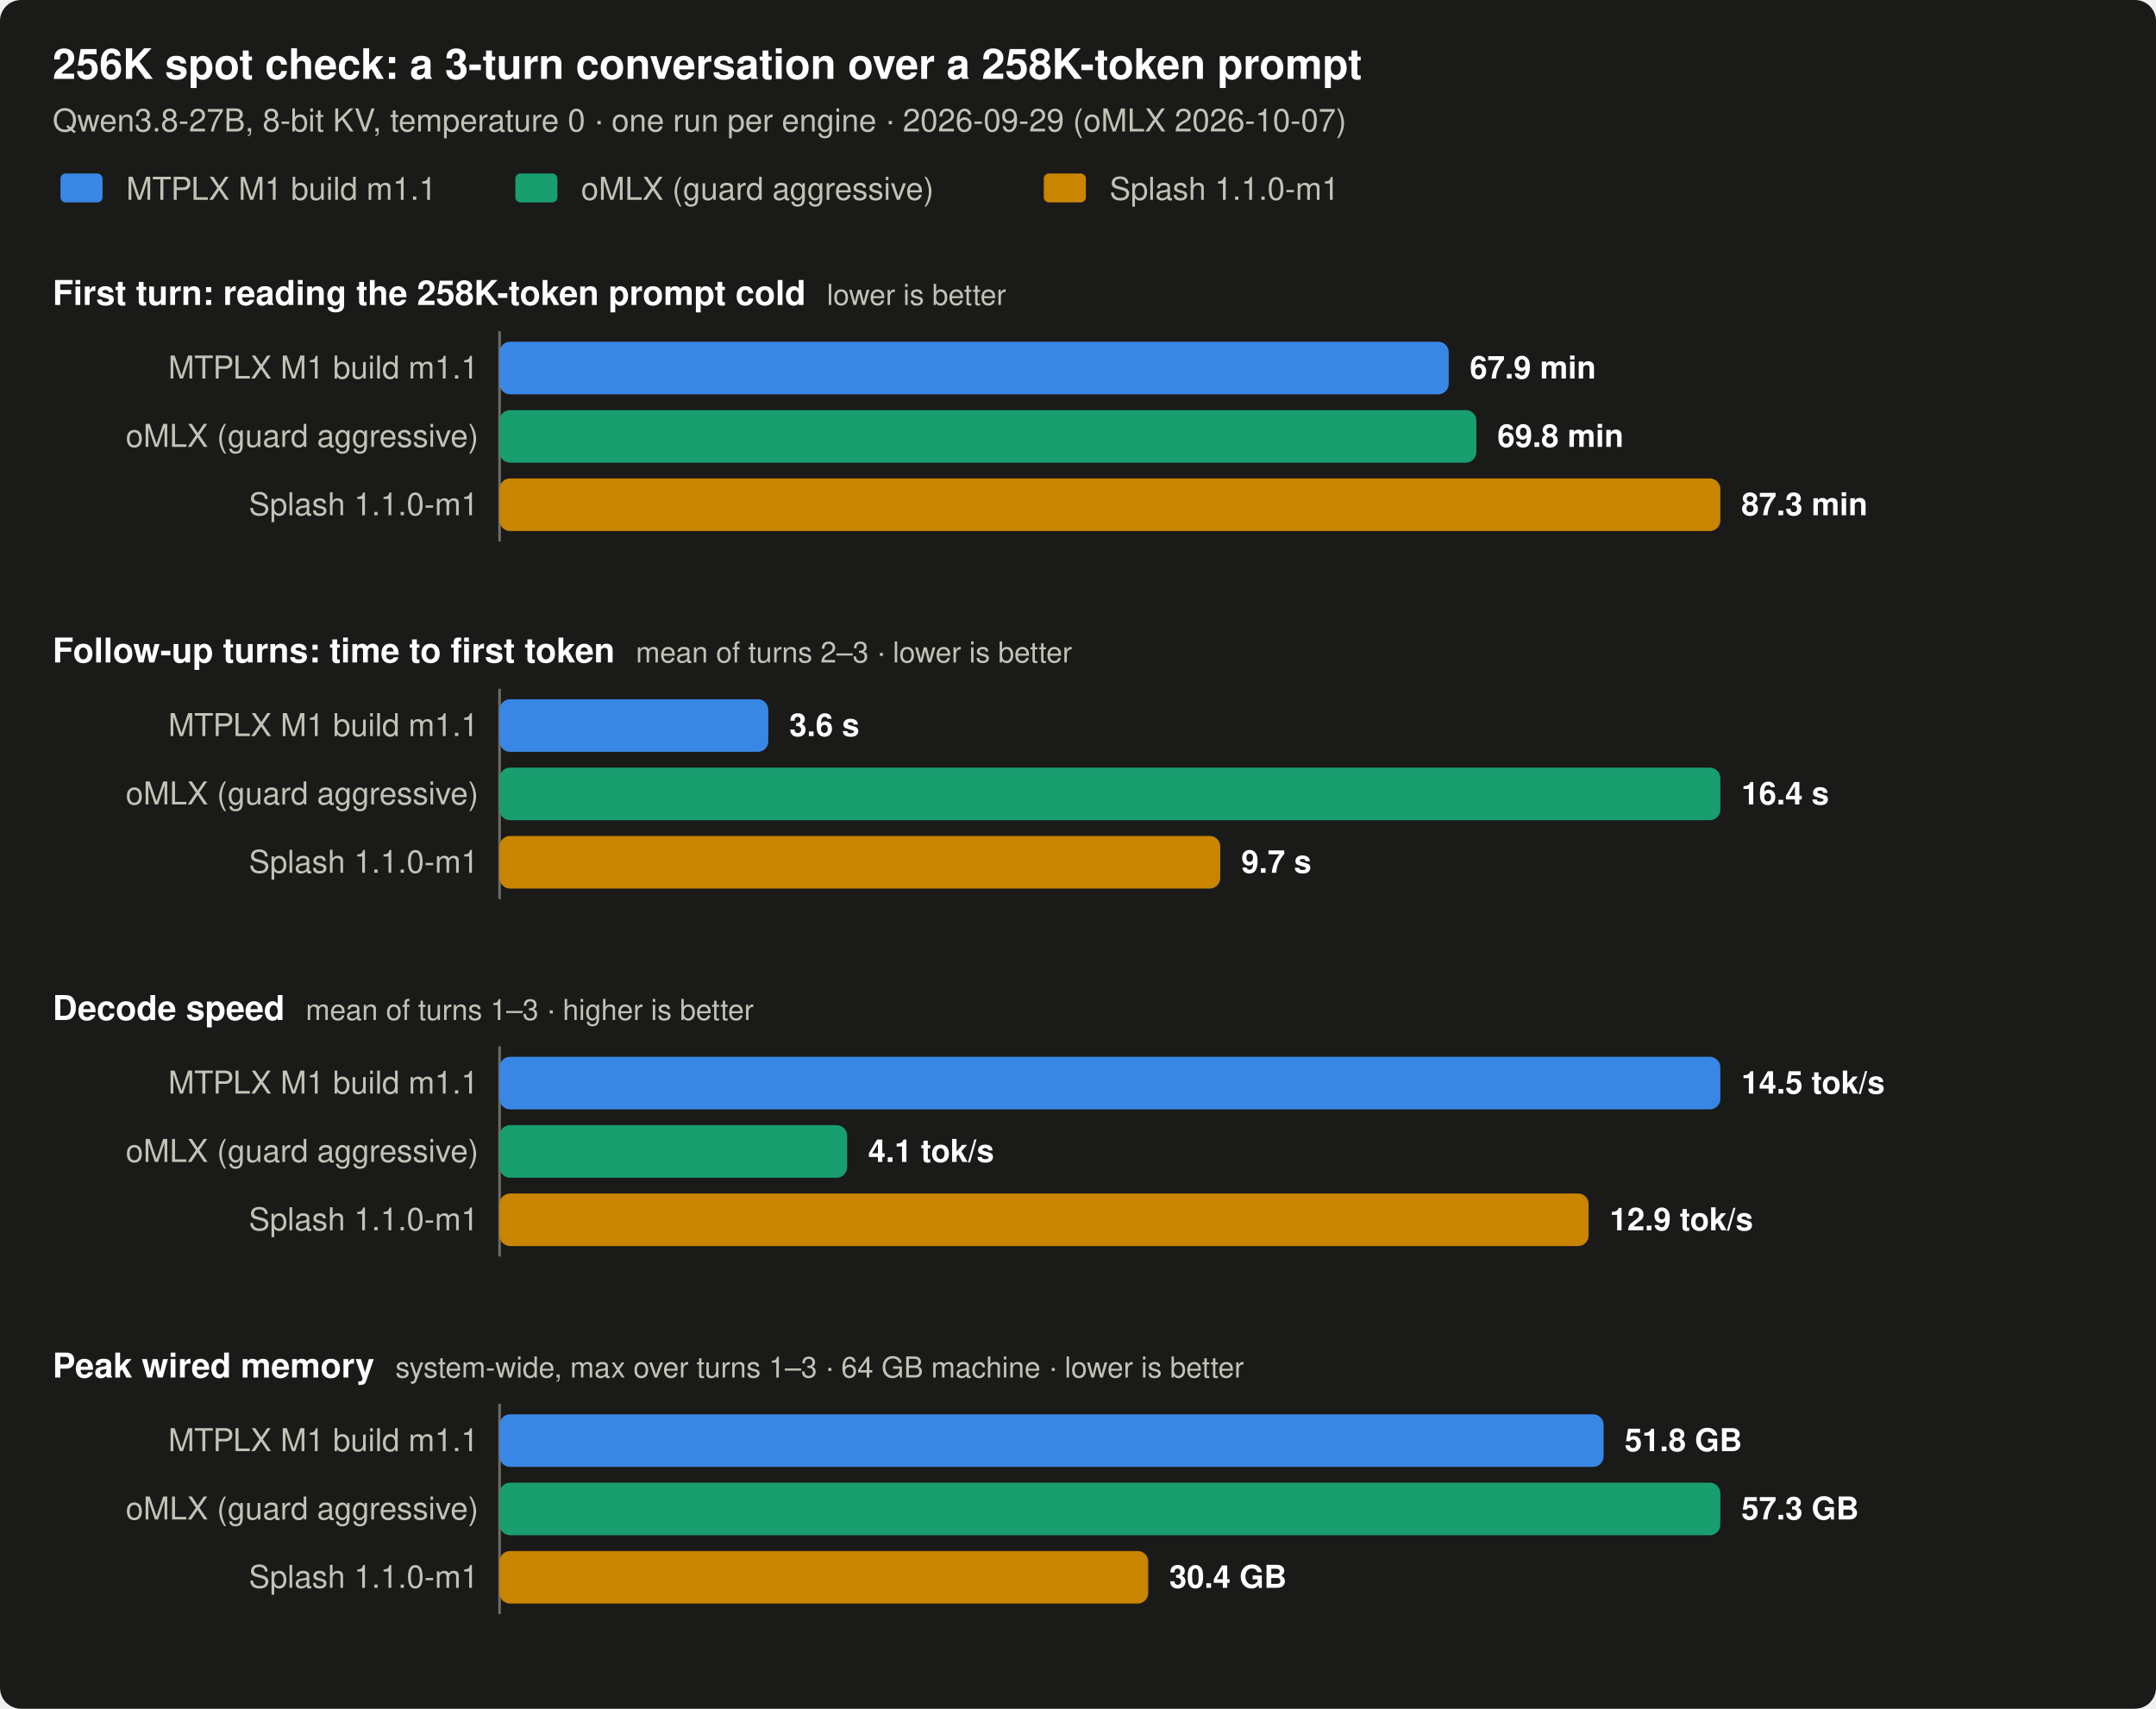
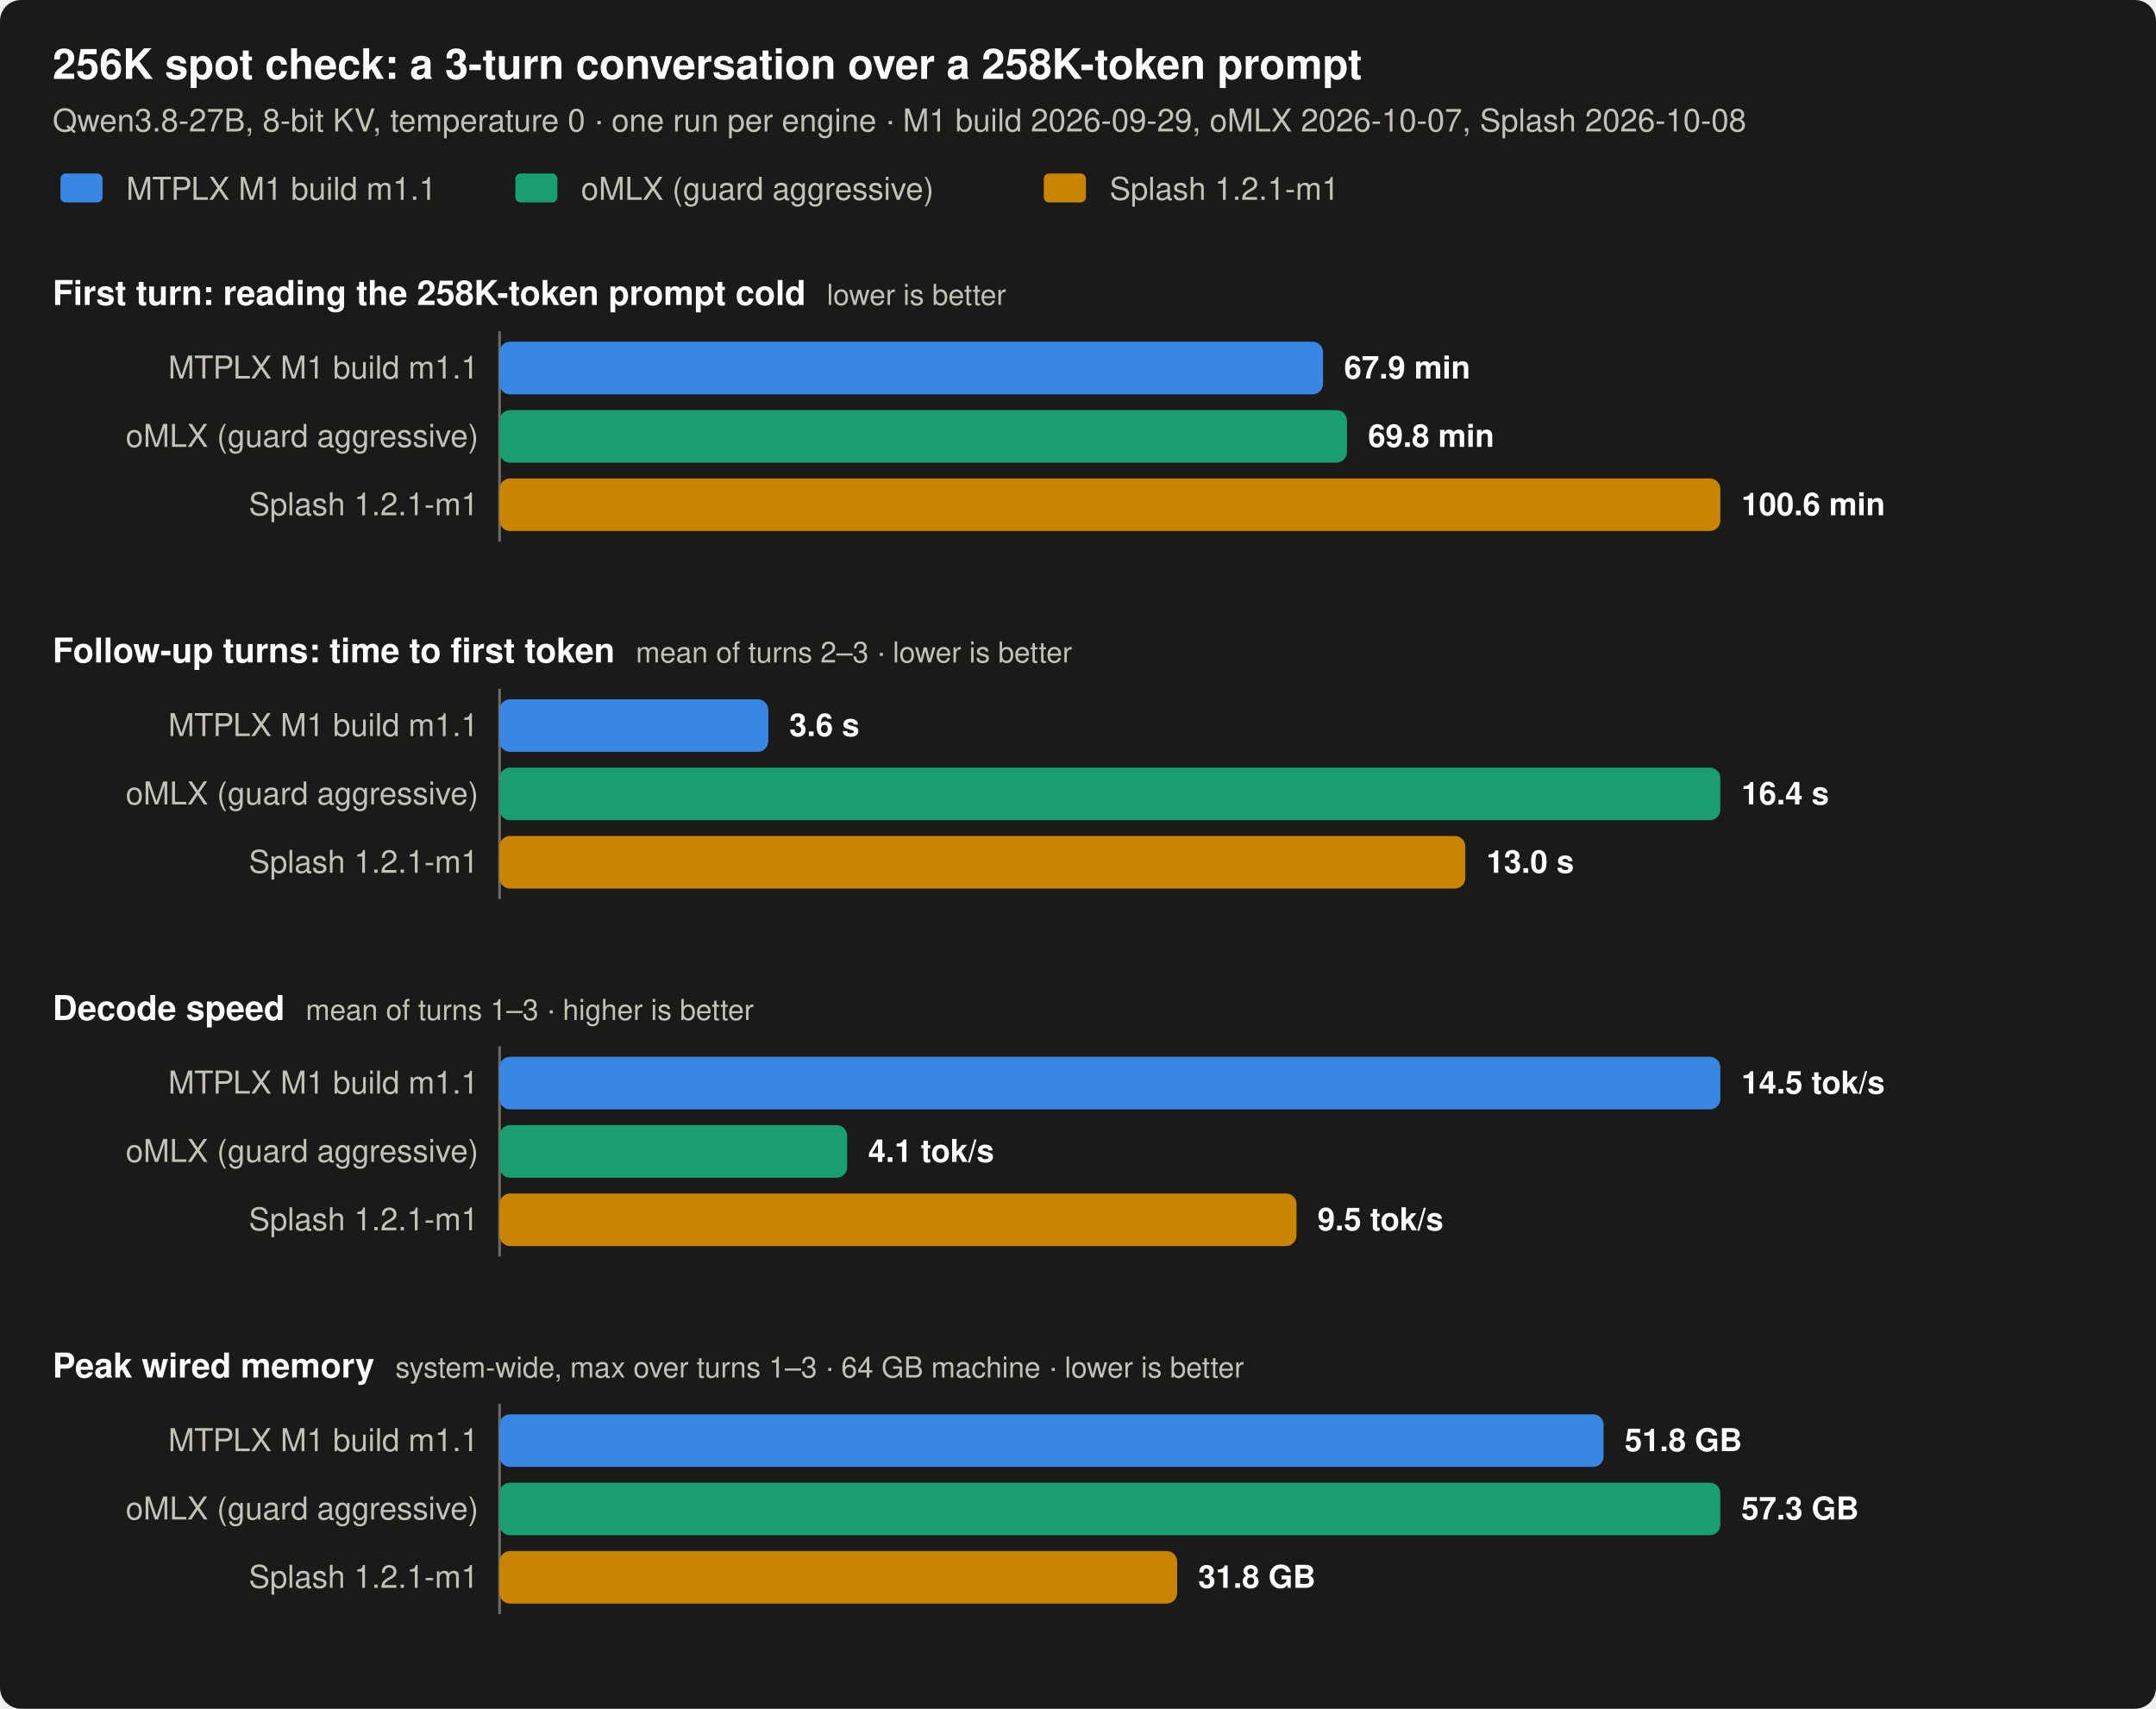
<svg xmlns="http://www.w3.org/2000/svg" viewBox="0 0 820 650" width="820" height="650" role="img" aria-label="256K spot check: a 3-turn conversation over a 258K-token prompt" font-family="-apple-system,BlinkMacSystemFont,Segoe UI,Helvetica,Arial,sans-serif">
  <rect width="820" height="650" rx="8" fill="#1a1a19" />
  <text x="20" y="30" fill="#ffffff" font-size="16" font-weight="600">256K spot check: a 3-turn conversation over a 258K-token prompt</text>
-   <text x="20" y="50" fill="#c3c2b7" font-size="12">Qwen3.8-27B, 8-bit KV, temperature 0 · one run per engine · 2026-09-29 (oMLX 2026-10-07)</text>
+   <text x="20" y="50" fill="#c3c2b7" font-size="12">Qwen3.8-27B, 8-bit KV, temperature 0 · one run per engine · M1 build 2026-09-29, oMLX 2026-10-07, Splash 2026-10-08</text>
  <rect x="23" y="66" width="16" height="11" rx="2" fill="#3987e5" />
  <text x="48" y="76" fill="#c3c2b7" font-size="12">MTPLX M1 build m1.1</text>
  <rect x="196" y="66" width="16" height="11" rx="2" fill="#199e70" />
  <text x="221" y="76" fill="#c3c2b7" font-size="12">oMLX (guard aggressive)</text>
  <rect x="397" y="66" width="16" height="11" rx="2" fill="#c98500" />
-   <text x="422" y="76" fill="#c3c2b7" font-size="12">Splash 1.1.0-m1</text>
+   <text x="422" y="76" fill="#c3c2b7" font-size="12">Splash 1.2.1-m1</text>
  <text x="20" y="116" fill="#ffffff" font-size="13" font-weight="600">First turn: reading the 258K-token prompt cold<tspan fill="#c3c2b7" font-size="11" font-weight="400" dx="8">lower is better</tspan>
  </text>
  <line x1="190" x2="190" y1="126" y2="206" stroke="#6d6c66" />
  <text x="182" y="144" fill="#c3c2b7" font-size="12" text-anchor="end">MTPLX M1 build m1.1</text>
-   <rect x="190" y="130" width="361.0" height="20" rx="4" fill="#3987e5" />
-   <text x="559.0" y="144" fill="#ffffff" font-size="12" font-weight="600">67.9 min</text>
+   <rect x="190" y="130" width="313.2" height="20" rx="4" fill="#3987e5" />
+   <text x="511.2" y="144" fill="#ffffff" font-size="12" font-weight="600">67.9 min</text>
  <text x="182" y="170" fill="#c3c2b7" font-size="12" text-anchor="end">oMLX (guard aggressive)</text>
-   <rect x="190" y="156" width="371.5" height="20" rx="4" fill="#199e70" />
-   <text x="569.5" y="170" fill="#ffffff" font-size="12" font-weight="600">69.8 min</text>
-   <text x="182" y="196" fill="#c3c2b7" font-size="12" text-anchor="end">Splash 1.1.0-m1</text>
+   <rect x="190" y="156" width="322.3" height="20" rx="4" fill="#199e70" />
+   <text x="520.3" y="170" fill="#ffffff" font-size="12" font-weight="600">69.8 min</text>
+   <text x="182" y="196" fill="#c3c2b7" font-size="12" text-anchor="end">Splash 1.2.1-m1</text>
  <rect x="190" y="182" width="464.3" height="20" rx="4" fill="#c98500" />
-   <text x="662.3" y="196" fill="#ffffff" font-size="12" font-weight="600">87.3 min</text>
+   <text x="662.3" y="196" fill="#ffffff" font-size="12" font-weight="600">100.6 min</text>
  <text x="20" y="252" fill="#ffffff" font-size="13" font-weight="600">Follow-up turns: time to first token<tspan fill="#c3c2b7" font-size="11" font-weight="400" dx="8">mean of turns 2–3 · lower is better</tspan>
  </text>
  <line x1="190" x2="190" y1="262" y2="342" stroke="#6d6c66" />
  <text x="182" y="280" fill="#c3c2b7" font-size="12" text-anchor="end">MTPLX M1 build m1.1</text>
  <rect x="190" y="266" width="102.2" height="20" rx="4" fill="#3987e5" />
  <text x="300.2" y="280" fill="#ffffff" font-size="12" font-weight="600">3.6 s</text>
  <text x="182" y="306" fill="#c3c2b7" font-size="12" text-anchor="end">oMLX (guard aggressive)</text>
  <rect x="190" y="292" width="464.3" height="20" rx="4" fill="#199e70" />
  <text x="662.3" y="306" fill="#ffffff" font-size="12" font-weight="600">16.4 s</text>
-   <text x="182" y="332" fill="#c3c2b7" font-size="12" text-anchor="end">Splash 1.1.0-m1</text>
-   <rect x="190" y="318" width="274.1" height="20" rx="4" fill="#c98500" />
-   <text x="472.1" y="332" fill="#ffffff" font-size="12" font-weight="600">9.7 s</text>
+   <text x="182" y="332" fill="#c3c2b7" font-size="12" text-anchor="end">Splash 1.2.1-m1</text>
+   <rect x="190" y="318" width="367.3" height="20" rx="4" fill="#c98500" />
+   <text x="565.3" y="332" fill="#ffffff" font-size="12" font-weight="600">13.0 s</text>
  <text x="20" y="388" fill="#ffffff" font-size="13" font-weight="600">Decode speed<tspan fill="#c3c2b7" font-size="11" font-weight="400" dx="8">mean of turns 1–3 · higher is better</tspan>
  </text>
  <line x1="190" x2="190" y1="398" y2="478" stroke="#6d6c66" />
  <text x="182" y="416" fill="#c3c2b7" font-size="12" text-anchor="end">MTPLX M1 build m1.1</text>
  <rect x="190" y="402" width="464.3" height="20" rx="4" fill="#3987e5" />
  <text x="662.3" y="416" fill="#ffffff" font-size="12" font-weight="600">14.5 tok/s</text>
  <text x="182" y="442" fill="#c3c2b7" font-size="12" text-anchor="end">oMLX (guard aggressive)</text>
  <rect x="190" y="428" width="132.2" height="20" rx="4" fill="#199e70" />
  <text x="330.2" y="442" fill="#ffffff" font-size="12" font-weight="600">4.1 tok/s</text>
-   <text x="182" y="468" fill="#c3c2b7" font-size="12" text-anchor="end">Splash 1.1.0-m1</text>
-   <rect x="190" y="454" width="414.2" height="20" rx="4" fill="#c98500" />
-   <text x="612.2" y="468" fill="#ffffff" font-size="12" font-weight="600">12.9 tok/s</text>
+   <text x="182" y="468" fill="#c3c2b7" font-size="12" text-anchor="end">Splash 1.2.1-m1</text>
+   <rect x="190" y="454" width="303.1" height="20" rx="4" fill="#c98500" />
+   <text x="501.1" y="468" fill="#ffffff" font-size="12" font-weight="600">9.5 tok/s</text>
  <text x="20" y="524" fill="#ffffff" font-size="13" font-weight="600">Peak wired memory<tspan fill="#c3c2b7" font-size="11" font-weight="400" dx="8">system-wide, max over turns 1–3 · 64 GB machine · lower is better</tspan>
  </text>
  <line x1="190" x2="190" y1="534" y2="614" stroke="#6d6c66" />
  <text x="182" y="552" fill="#c3c2b7" font-size="12" text-anchor="end">MTPLX M1 build m1.1</text>
  <rect x="190" y="538" width="419.9" height="20" rx="4" fill="#3987e5" />
  <text x="617.9" y="552" fill="#ffffff" font-size="12" font-weight="600">51.8 GB</text>
  <text x="182" y="578" fill="#c3c2b7" font-size="12" text-anchor="end">oMLX (guard aggressive)</text>
  <rect x="190" y="564" width="464.3" height="20" rx="4" fill="#199e70" />
  <text x="662.3" y="578" fill="#ffffff" font-size="12" font-weight="600">57.3 GB</text>
-   <text x="182" y="604" fill="#c3c2b7" font-size="12" text-anchor="end">Splash 1.1.0-m1</text>
-   <rect x="190" y="590" width="246.7" height="20" rx="4" fill="#c98500" />
-   <text x="444.7" y="604" fill="#ffffff" font-size="12" font-weight="600">30.4 GB</text>
+   <text x="182" y="604" fill="#c3c2b7" font-size="12" text-anchor="end">Splash 1.2.1-m1</text>
+   <rect x="190" y="590" width="257.7" height="20" rx="4" fill="#c98500" />
+   <text x="455.7" y="604" fill="#ffffff" font-size="12" font-weight="600">31.8 GB</text>
</svg>
